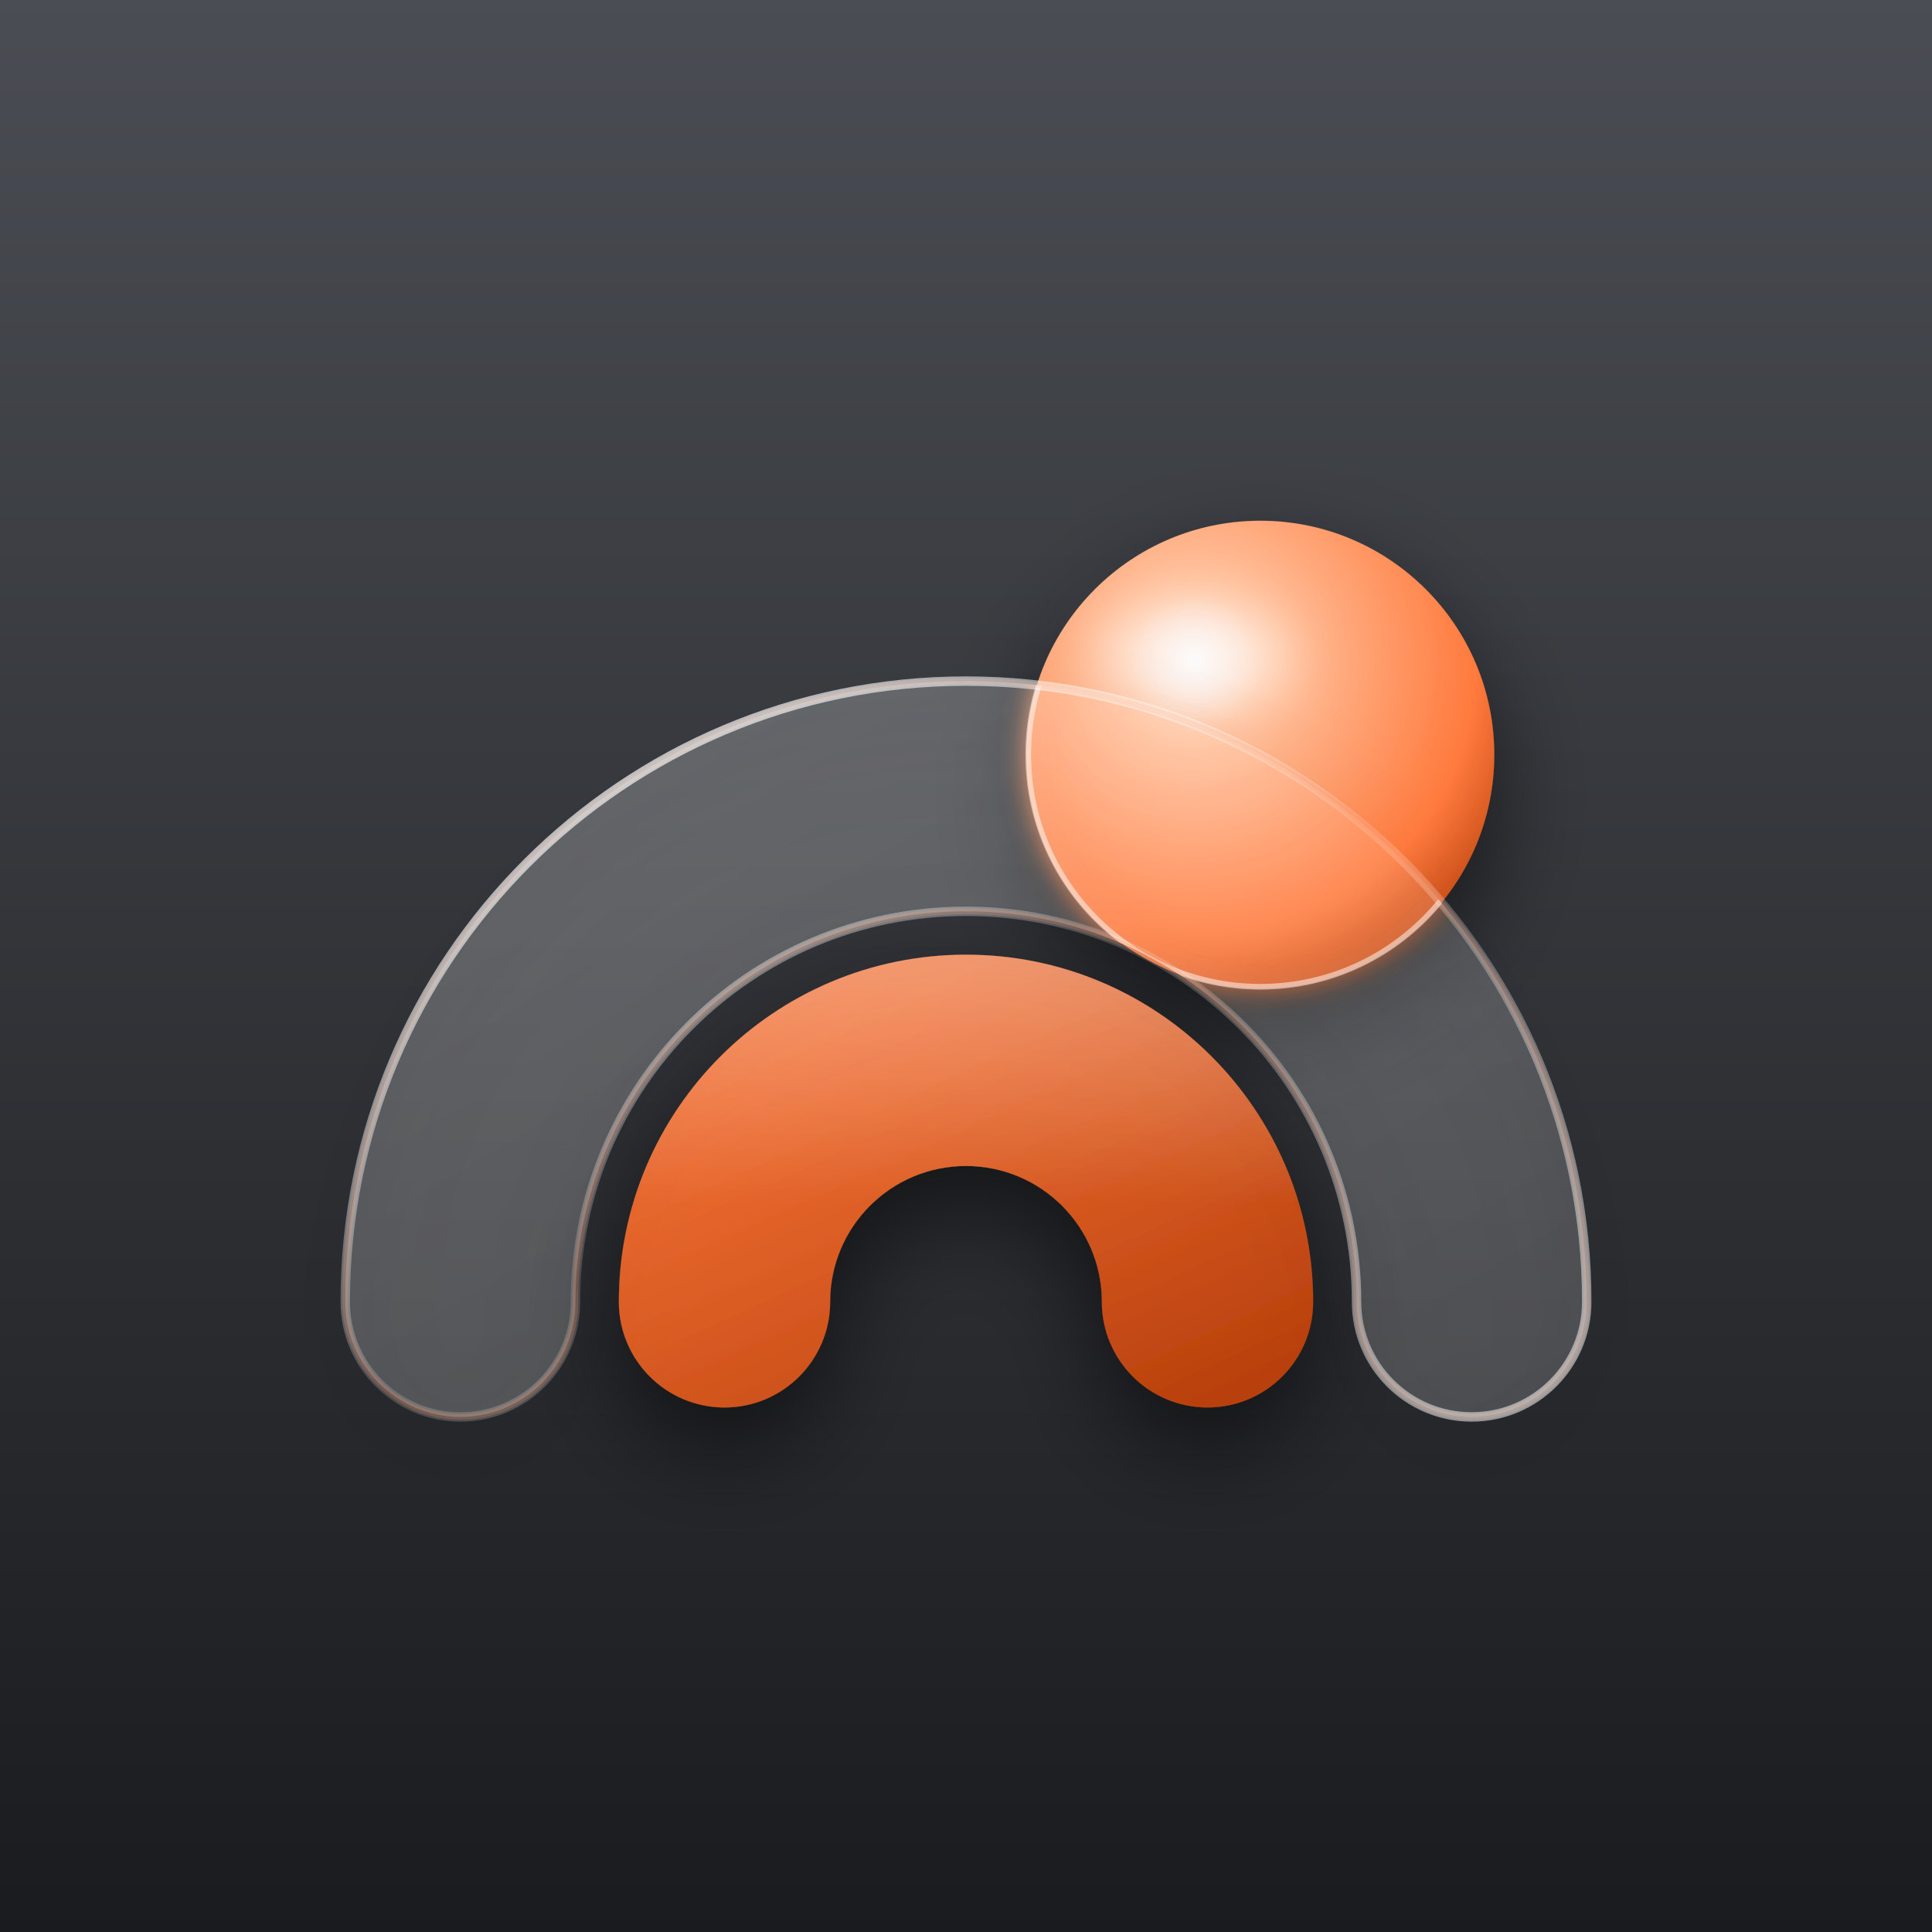
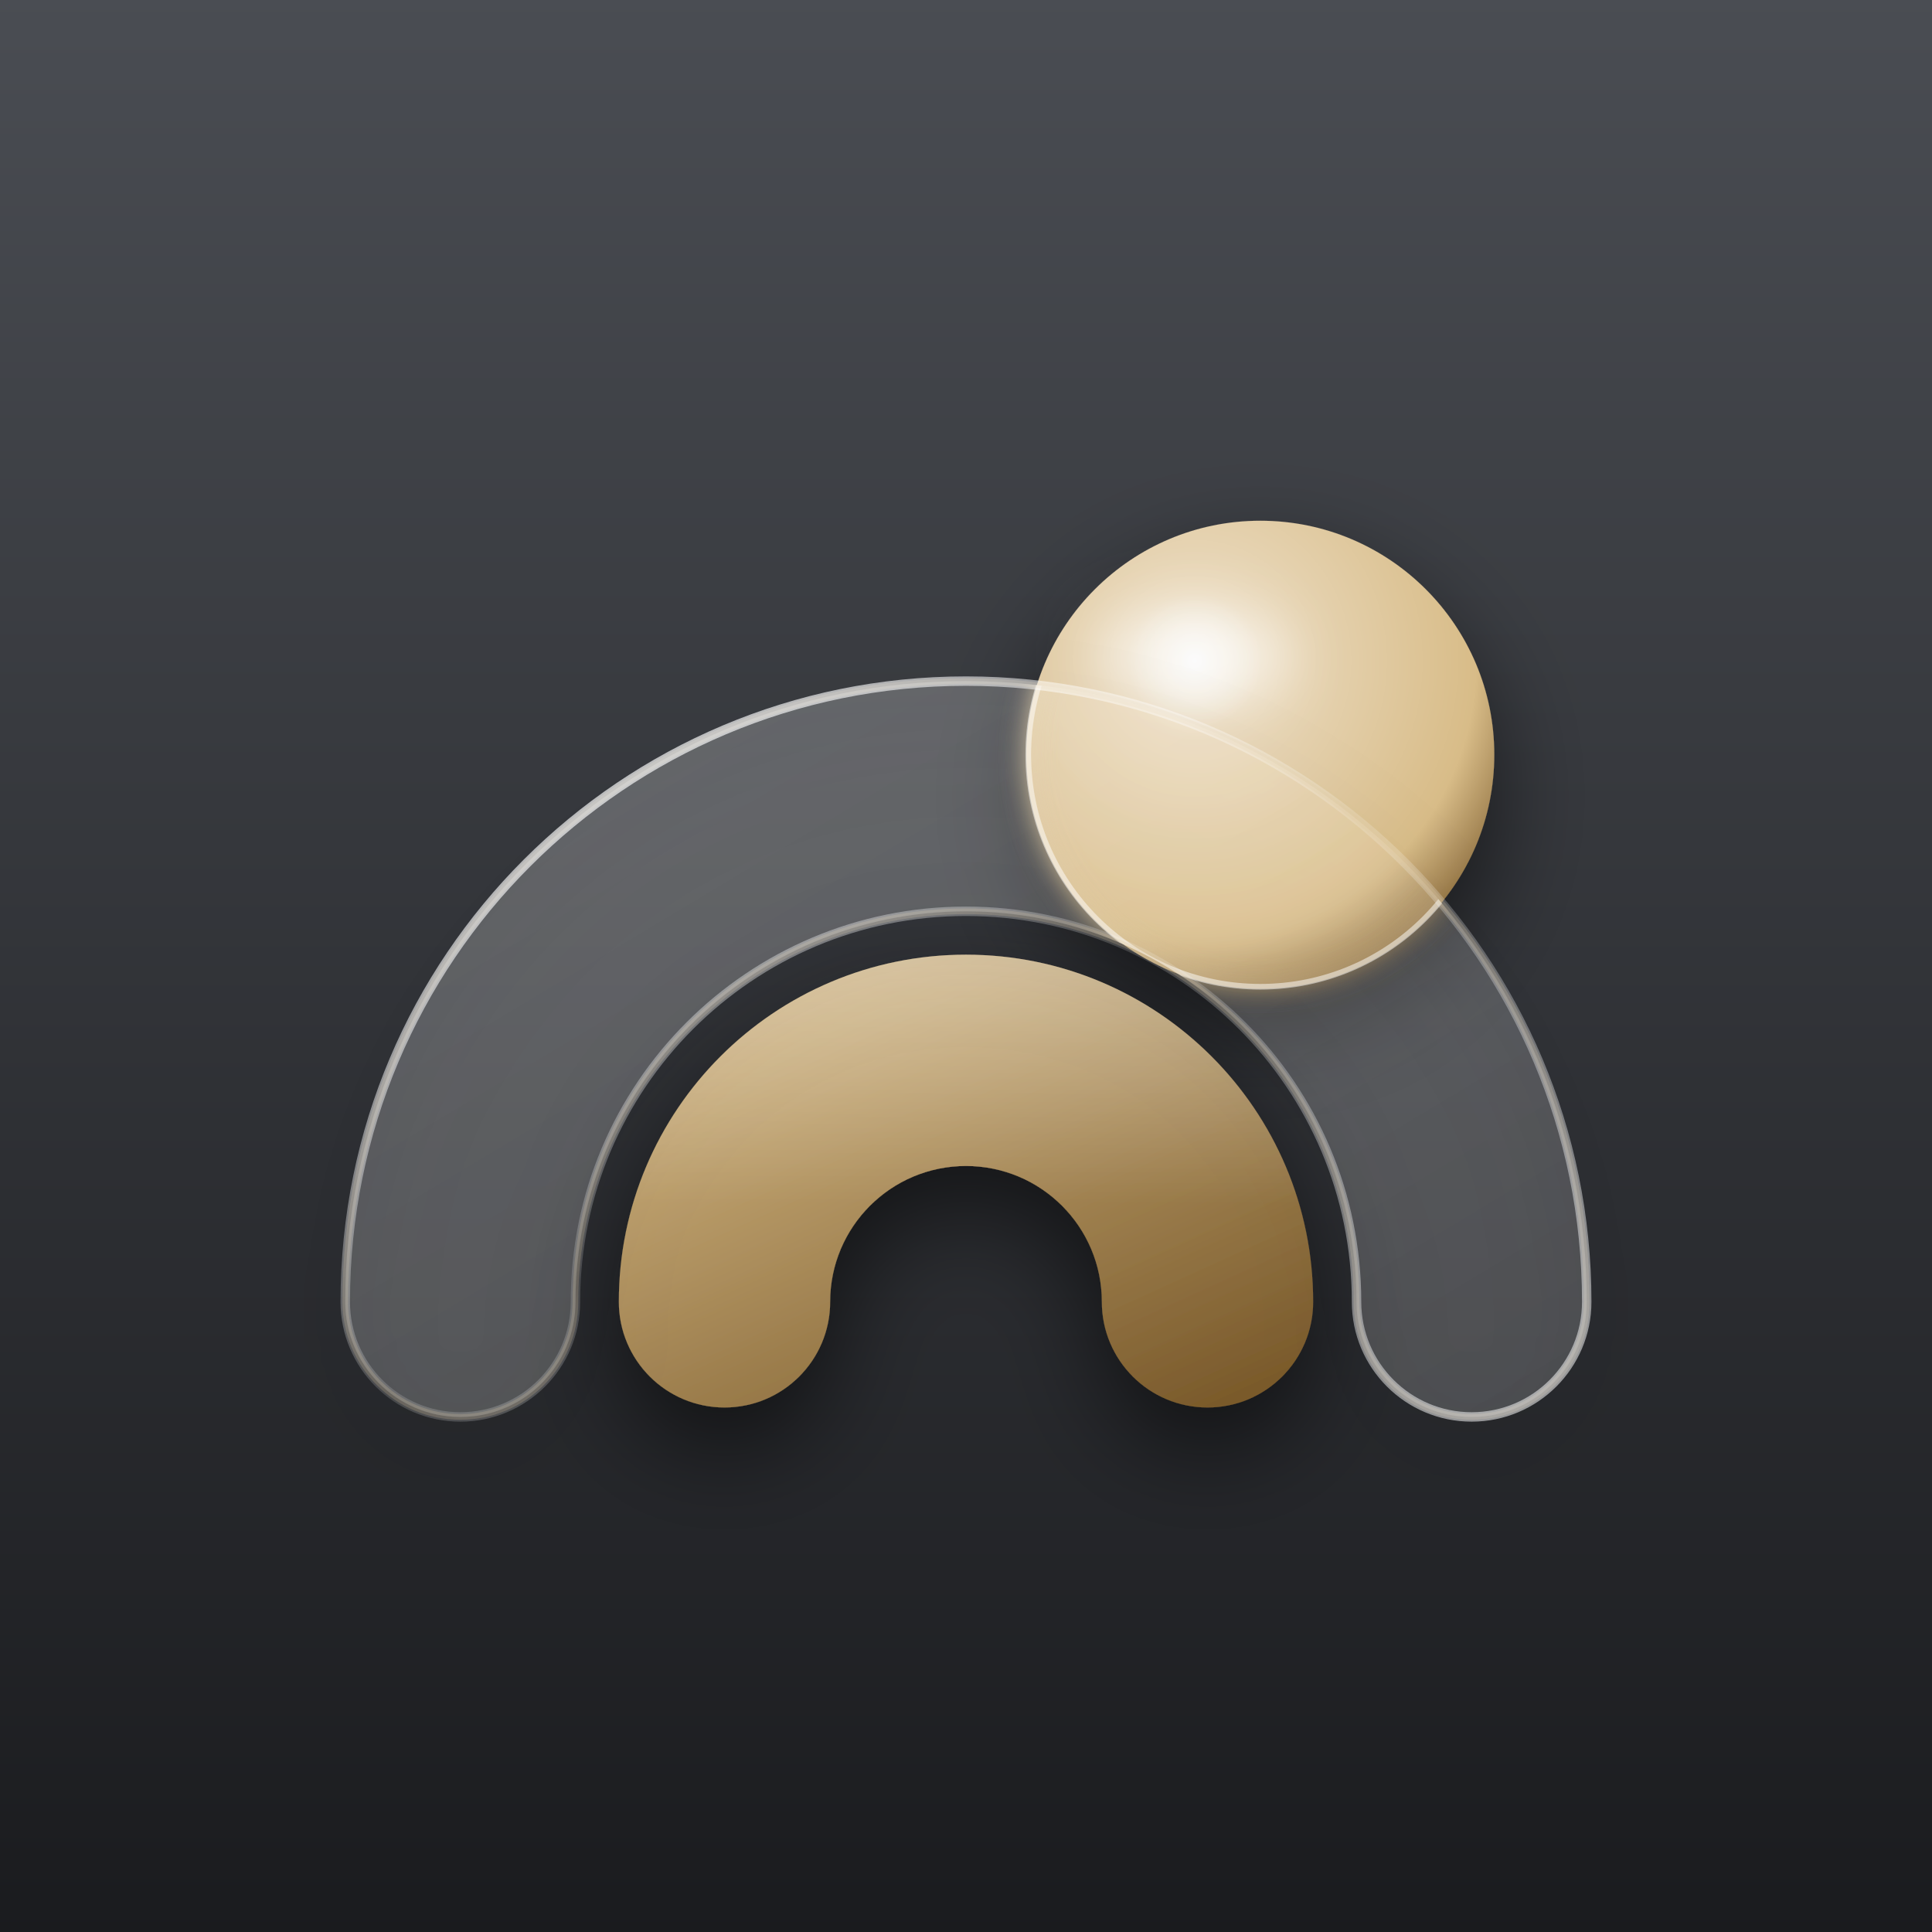
<svg xmlns="http://www.w3.org/2000/svg" viewBox="0 0 1024 1024" role="img" aria-label="Ícone Aurora">
  <defs>
    <linearGradient id="a2_bg" x1="0" y1="0" x2="0" y2="1">
      <stop offset="0" stop-color="#4A4D53" />
      <stop offset="1" stop-color="#1A1B1E" />
    </linearGradient>
    <linearGradient id="a2_rim" x1="0" y1="0" x2="1" y2="1">
      <stop offset="0" stop-color="#fff" stop-opacity="0.3" />
      <stop offset=".45" stop-color="#fff" stop-opacity="0" />
      <stop offset="1" stop-color="#fff" stop-opacity="0.18" />
    </linearGradient>
    <linearGradient id="a2_g" x1=".15" y1="0" x2=".85" y2="1">
-       <stop offset="0" stop-color="#FFC6A3" />
-       <stop offset="1" stop-color="#FF7A3D" />
+       <stop offset="0" stop-color="#EADABE" />
+       <stop offset="1" stop-color="#D8BC88" />
    </linearGradient>
    <linearGradient id="a2_gd" x1=".15" y1="0" x2=".85" y2="1">
-       <stop offset="0" stop-color="#FF7A3D" />
-       <stop offset="1" stop-color="#B8400C" />
+       <stop offset="0" stop-color="#D8BC88" />
+       <stop offset="1" stop-color="#7A5A2B" />
    </linearGradient>
    <radialGradient id="a2_sun" cx=".36" cy=".3" r=".8">
      <stop offset="0" stop-color="#fff" stop-opacity=".95" />
-       <stop offset=".18" stop-color="#FFC6A3" />
-       <stop offset=".75" stop-color="#FF7A3D" />
-       <stop offset="1" stop-color="#B8400C" />
+       <stop offset=".18" stop-color="#EADABE" />
+       <stop offset=".75" stop-color="#D8BC88" />
+       <stop offset="1" stop-color="#7A5A2B" />
    </radialGradient>
    <linearGradient id="a2_gl" x1="0" y1="0" x2=".6" y2="1">
      <stop offset="0" stop-color="#FFFFFF" stop-opacity="0.20" />
      <stop offset="1" stop-color="#FFFFFF" stop-opacity="0.04" />
    </linearGradient>
    <linearGradient id="a2_edge" x1="0" y1="0" x2="1" y2="1">
      <stop offset="0" stop-color="#fff" stop-opacity=".95" />
      <stop offset=".5" stop-color="#fff" stop-opacity=".15" />
      <stop offset="1" stop-color="#fff" stop-opacity=".55" />
    </linearGradient>
    <linearGradient id="a2_hi" x1="0" y1="0" x2="0" y2="1">
      <stop offset="0" stop-color="#fff" stop-opacity=".55" />
      <stop offset=".55" stop-color="#fff" stop-opacity="0" />
    </linearGradient>
    <filter id="a2_sh" filterUnits="userSpaceOnUse" x="-200" y="-200" width="1424" height="1424">
      <feDropShadow dx="0" dy="22" stdDeviation="26" flood-color="#000000" flood-opacity="0.55" />
    </filter>
    <filter id="a2_blur" filterUnits="userSpaceOnUse" x="-200" y="-200" width="1424" height="1424">
      <feGaussianBlur stdDeviation="22" />
    </filter>
    <filter id="a2_lite" filterUnits="userSpaceOnUse" x="-200" y="-200" width="1424" height="1424">
      <feGaussianBlur stdDeviation="7" />
    </filter>
    <filter id="a2_soft" filterUnits="userSpaceOnUse" x="-200" y="-200" width="1424" height="1424">
      <feGaussianBlur stdDeviation="14" />
    </filter>
  </defs>
  <defs>
    <clipPath id="a2_cb">
      <path d="M183.0 690 A329.0 329.0 0 0 1 841.0 690 A61.0 61.0 0 0 1 719.0 690 A207.0 207.0 0 0 0 305.0 690 A61.0 61.0 0 0 1 183.0 690 Z" />
    </clipPath>
  </defs>
  <rect width="1024" height="1024" fill="url(#a2_bg)" />
  <g filter="url(#a2_sh)">
    <circle cx="668" cy="400" r="124" fill="url(#a2_sun)" />
  </g>
  <ellipse cx="633" cy="348" rx="52" ry="27" fill="#fff" opacity=".55" filter="url(#a2_soft)" />
  <path d="M328.0 690 A184.0 184.0 0 0 1 696.0 690 A56.0 56.0 0 0 1 584.0 690 A72.0 72.0 0 0 0 440.0 690 A56.0 56.0 0 0 1 328.0 690 Z" fill="url(#a2_gd)" filter="url(#a2_sh)" />
  <path d="M328.0 690 A184.0 184.0 0 0 1 696.0 690 A56.0 56.0 0 0 1 584.0 690 A72.0 72.0 0 0 0 440.0 690 A56.0 56.0 0 0 1 328.0 690 Z" fill="url(#a2_hi)" opacity=".55" />
  <path d="M183.0 690 A329.0 329.0 0 0 1 841.0 690 A61.0 61.0 0 0 1 719.0 690 A207.0 207.0 0 0 0 305.0 690 A61.0 61.0 0 0 1 183.0 690 Z" fill="#FFFFFF" fill-opacity="0.1" filter="url(#a2_sh)" />
  <g clip-path="url(#a2_cb)">
    <circle cx="668" cy="400" r="124" fill="url(#a2_sun)" filter="url(#a2_lite)" opacity=".92" />
    <circle cx="668" cy="400" r="123" fill="none" stroke="#fff" stroke-opacity=".5" stroke-width="3" />
    <rect width="1024" height="1024" fill="url(#a2_gl)" />
  </g>
-   <path d="M183.0 690 A329.0 329.0 0 0 1 841.0 690 A61.0 61.0 0 0 1 719.0 690 A207.0 207.0 0 0 0 305.0 690 A61.0 61.0 0 0 1 183.0 690 Z" fill="none" stroke="#FF7A3D" stroke-opacity=".22" stroke-width="3" />
+   <path d="M183.0 690 A329.0 329.0 0 0 1 841.0 690 A61.0 61.0 0 0 1 719.0 690 A207.0 207.0 0 0 0 305.0 690 A61.0 61.0 0 0 1 183.0 690 Z" fill="none" stroke="#D8BC88" stroke-opacity=".22" stroke-width="3" />
  <path d="M183.0 690 A329.0 329.0 0 0 1 841.0 690 A61.0 61.0 0 0 1 719.0 690 A207.0 207.0 0 0 0 305.0 690 A61.0 61.0 0 0 1 183.0 690 Z" fill="none" stroke="url(#a2_edge)" stroke-width="5" />
</svg>
